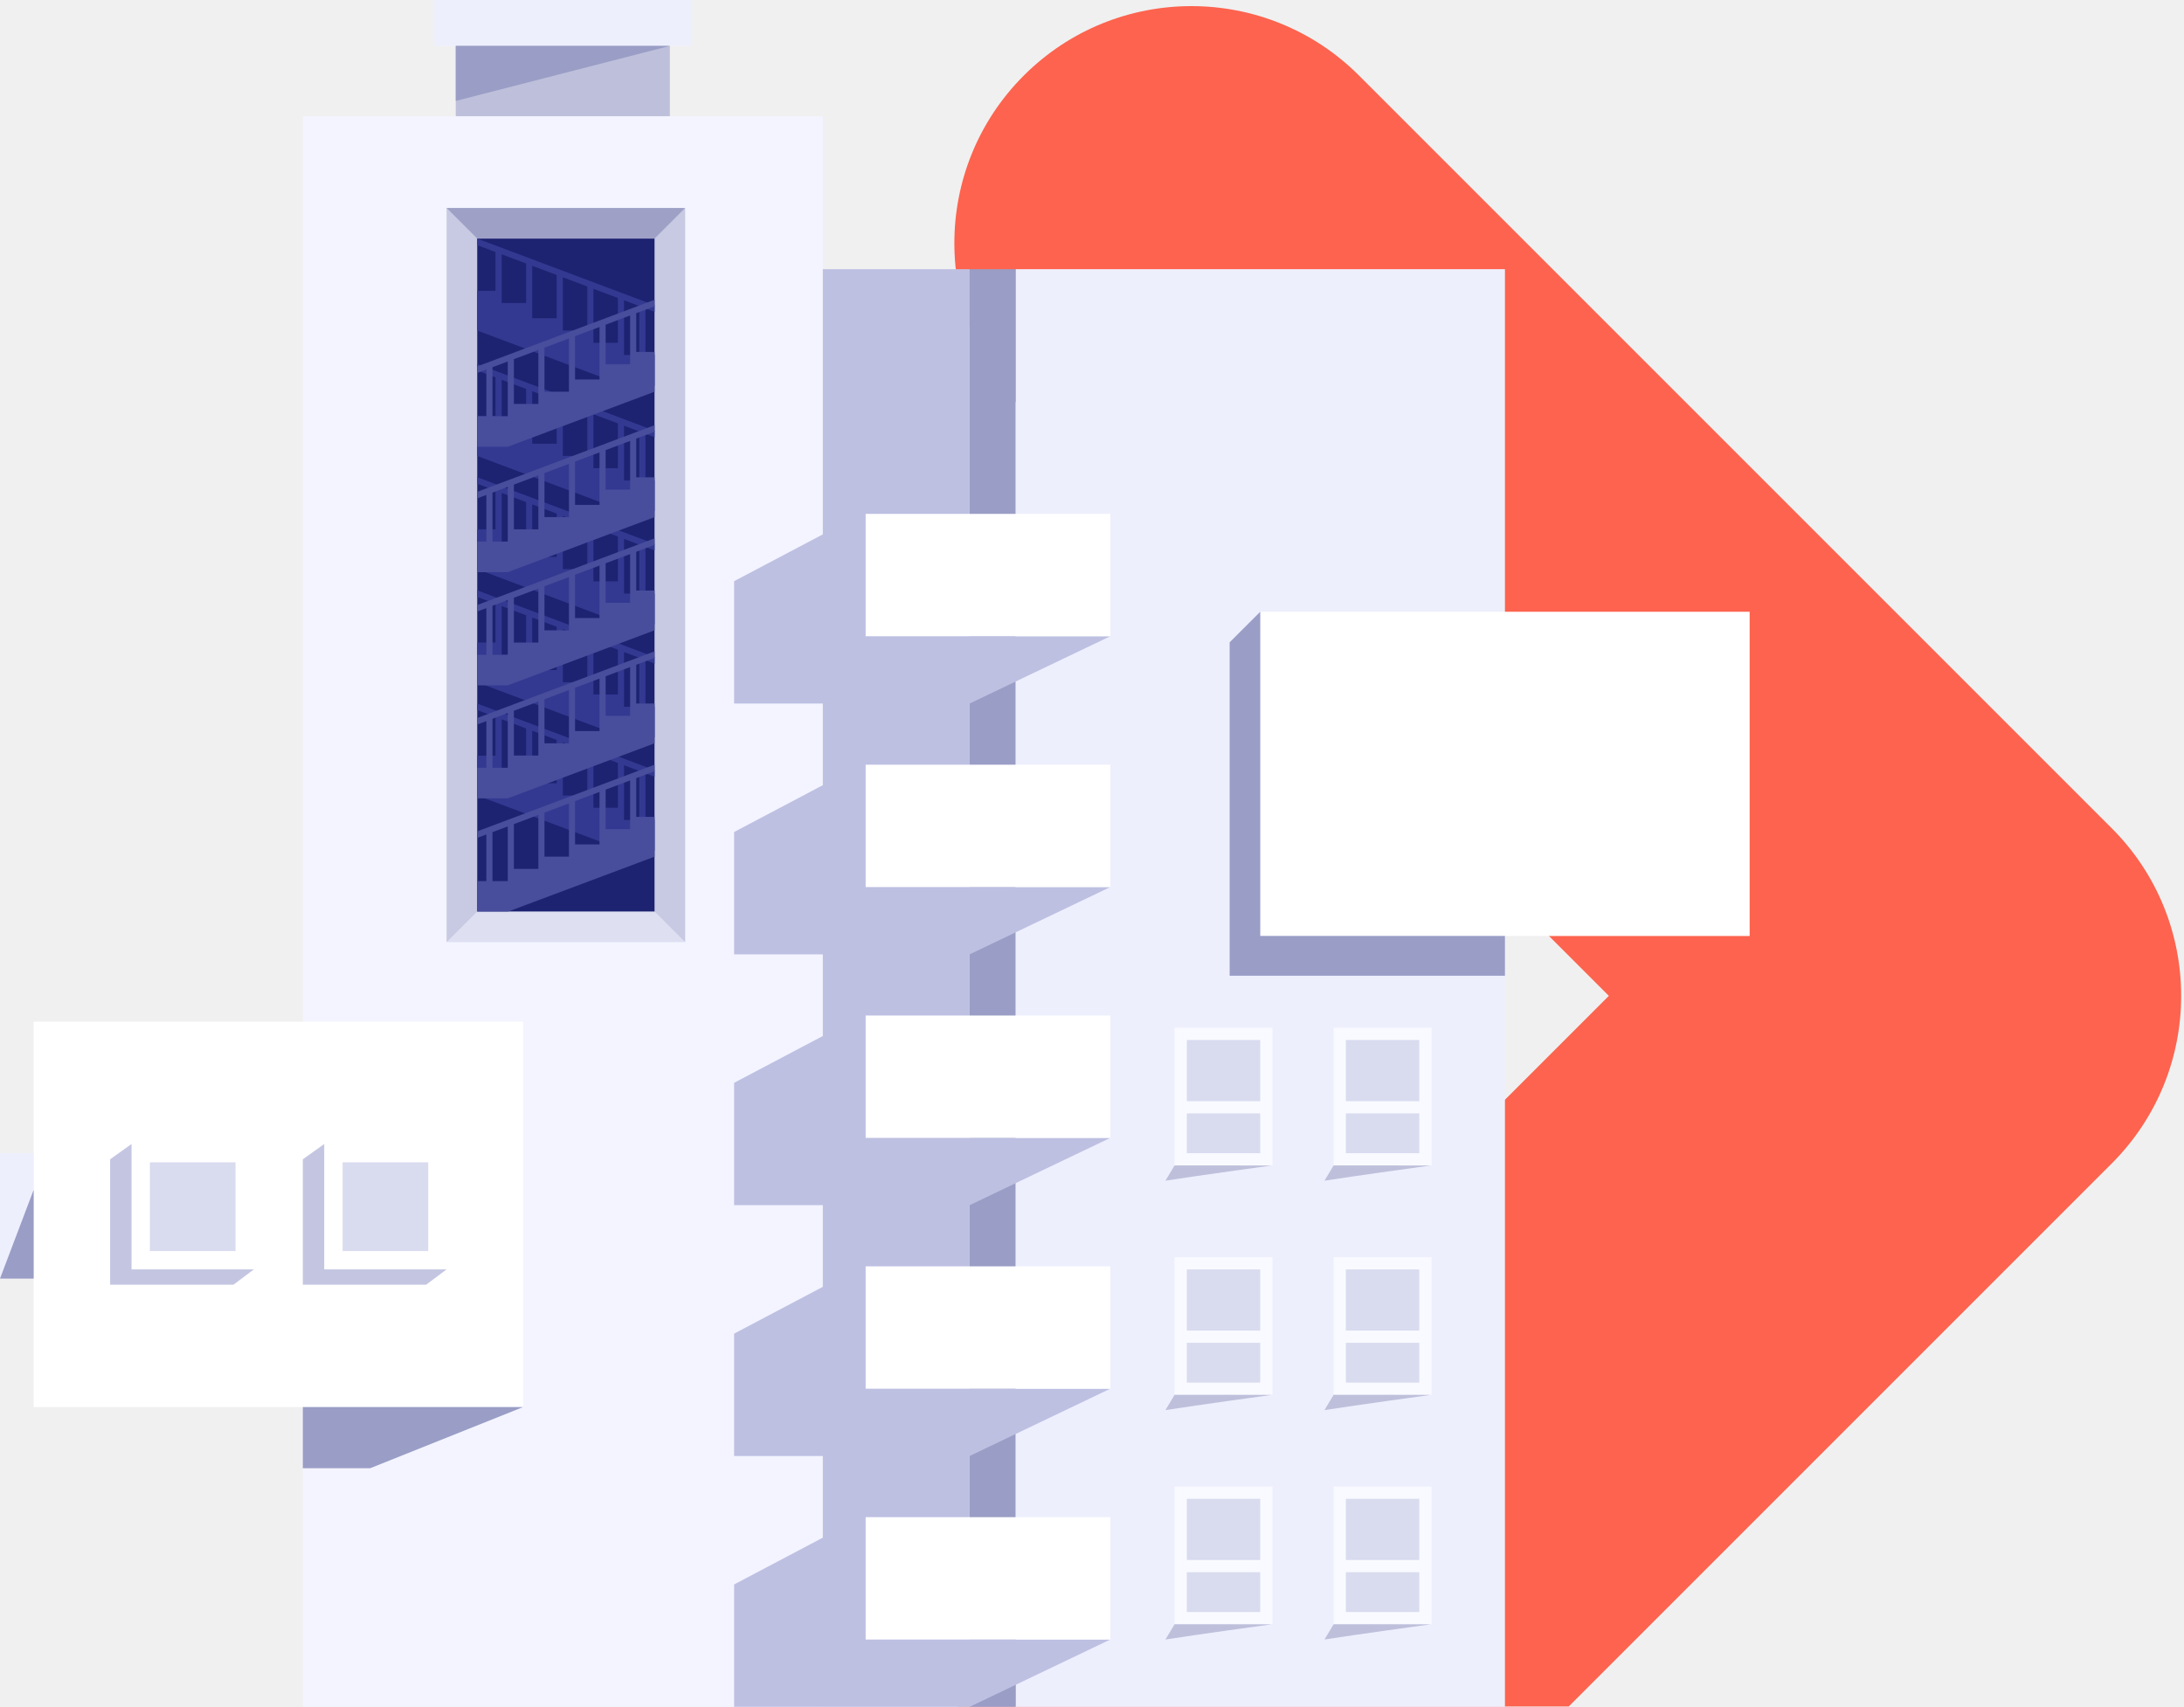
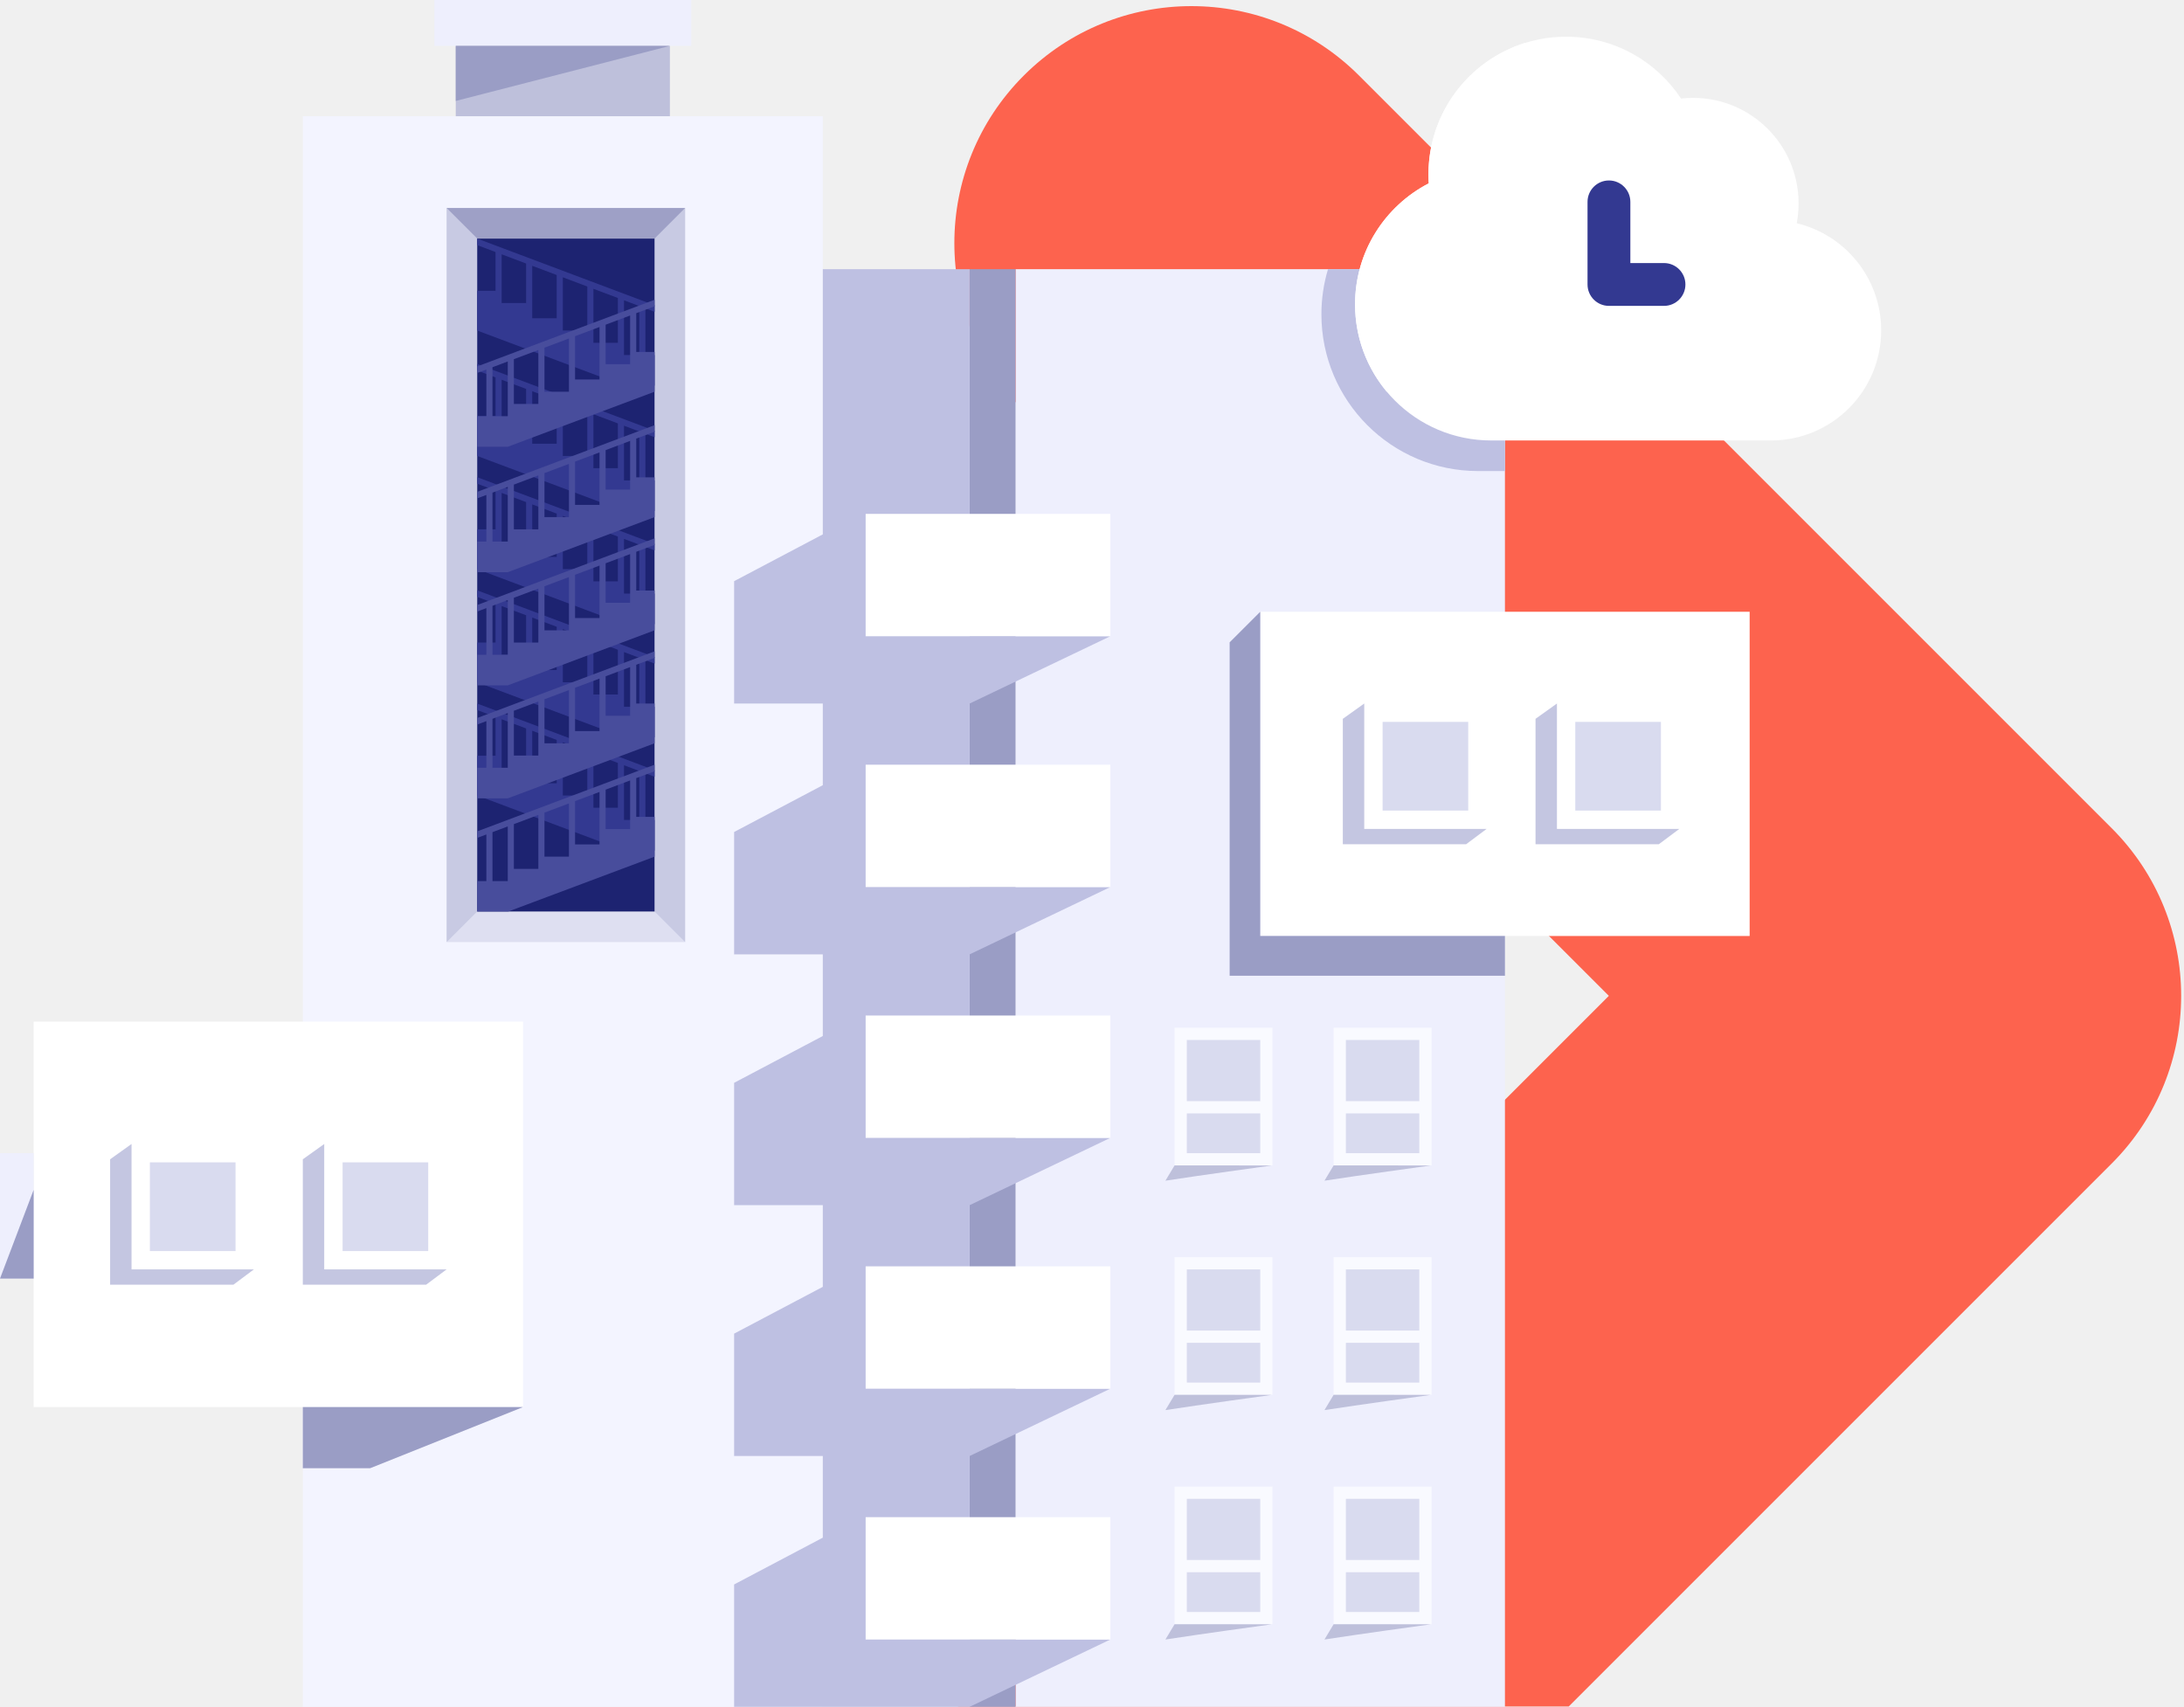
<svg xmlns="http://www.w3.org/2000/svg" width="714" height="558" viewBox="0 0 714 558" fill="none">
  <path d="M334.699 134.301C304.434 104.035 304.434 54.965 334.699 24.699C364.965 -5.566 414.035 -5.566 444.301 24.699L690.374 270.772C720.64 301.038 720.639 350.108 690.374 380.374L512.849 557.898H313.222C315.919 542.861 323.078 528.467 334.699 516.845L525.972 325.573L334.699 134.301Z" fill="#FD634E" />
  <rect x="99" y="38" width="170" height="520" fill="#F3F4FF" />
  <rect x="332" y="88" width="160" height="470" fill="#EEEFFD" />
  <rect x="317" y="88" width="15" height="470" fill="#9A9DC5" />
  <path d="M269 88H317V208H363L317 230V290H363L317 312V372H363L317 394V454H363L317 476V536H363L317 558H240V518L269 502.696V476H240V436L269 420.696V394H240V354L269 338.696V312H240V272L269 256.696V230H240V190L269 174.696V88Z" fill="#BEC0E2" />
  <path opacity="0.1" d="M146 308H224L214 298H156L146 308Z" fill="#1D2371" />
  <path opacity="0.4" d="M224 68H146L156 78H214L224 68Z" fill="#1D2371" />
  <path opacity="0.2" d="M146 68L146 308L156 298L156 78L146 68Z" fill="#1D2371" />
  <path opacity="0.2" d="M224 68L224 308L214 298L214 78L224 68Z" fill="#1D2371" />
  <rect x="156" y="78" width="58" height="220" fill="#1D2371" />
  <path d="M11 334H171V460H11V334Z" fill="white" />
  <rect y="377" width="11" height="41" fill="#EEEFFD" />
  <path d="M11 418H0L11 389V418Z" fill="#9A9DC5" />
  <path d="M99 460H171L121 480H99V460Z" fill="#9A9DC5" />
  <rect x="283" y="332" width="80" height="40" fill="white" />
  <rect x="283" y="414" width="80" height="40" fill="white" />
  <rect x="283" y="496" width="80" height="40" fill="white" />
  <rect x="283" y="250" width="80" height="40" fill="white" />
  <rect x="283" y="168" width="80" height="40" fill="white" />
  <path d="M106 374L99 379V420H139.312L146 415H106V374Z" fill="#C4C6E1" />
  <path fill-rule="evenodd" clip-rule="evenodd" d="M214 99.798L156 78V80.137L162 82.391V95.06H156V108.06L204 126.06H214V116.06H211V100.807L214 101.934V99.798ZM172 86.15L164 83.143V99.06H172V86.15ZM174 86.901L182 89.908V104.06H174V86.901ZM184 90.659L192 93.666V108.06H184V90.659ZM194 94.418L202 97.424V112.06H194V94.418ZM204 98.176L209.012 100.06H209V116.06H204V98.176Z" fill="#333991" />
  <path fill-rule="evenodd" clip-rule="evenodd" d="M156 119L214 140.798V142.934L211 141.807V157.06H214V167.06H204L156 149.06V136.06H162V123.391L156 121.137V119ZM164 124.143L172 127.15V140.06H164V124.143ZM182 130.908L174 127.901V145.06H182V130.908ZM192 134.666L184 131.66V149.06H192V134.666ZM202 138.424L194 135.418V153.06H202V138.424ZM209.012 141.06L204 139.176V157.06H209V141.06H209.012Z" fill="#333991" />
  <path fill-rule="evenodd" clip-rule="evenodd" d="M214 177.798L156 156V158.137L162 160.391V173.06H156V186.06L204 204.06H214V194.06H211V178.807L214 179.934V177.798ZM172 164.15L164 161.143V177.06H172V164.15ZM174 164.901L182 167.908V182.06H174V164.901ZM184 168.66L192 171.666V186.06H184V168.66ZM194 172.418L202 175.424V190.06H194V172.418ZM204 176.176L209.012 178.06H209V194.06H204V176.176Z" fill="#333991" />
  <path fill-rule="evenodd" clip-rule="evenodd" d="M156 193L214 214.798V216.934L211 215.807V231.06H214V241.06H204L156 223.06V210.06H162V197.391L156 195.137V193ZM164 198.143L172 201.15V214.06H164V198.143ZM182 204.908L174 201.901V219.06H182V204.908ZM192 208.666L184 205.66V223.06H192V208.666ZM202 212.424L194 209.418V227.06H202V212.424ZM209.012 215.06L204 213.176V231.06H209V215.06H209.012Z" fill="#333991" />
  <path fill-rule="evenodd" clip-rule="evenodd" d="M156 230L214 251.798V253.934L211 252.807V268.06H214V278.06H204L156 260.06V247.06H162V234.391L156 232.137V230ZM164 235.143L172 238.15V251.06H164V235.143ZM182 241.908L174 238.901V256.06H182V241.908ZM192 245.666L184 242.66V260.06H192V245.666ZM202 249.424L194 246.418V264.06H202V249.424ZM209.012 252.06L204 250.176V268.06H209V252.06H209.012Z" fill="#333991" />
  <path fill-rule="evenodd" clip-rule="evenodd" d="M156 119.798L214 98V100.137L208 102.391V115.06H214V128.06L166 146.06H156V136.06H159V120.807L156 121.934V119.798ZM198 106.15L206 103.143V119.06H198V106.15ZM196 106.901L188 109.908V124.06H196V106.901ZM186 110.66L178 113.666V128.06H186V110.66ZM176 114.418L168 117.424V132.06H176V114.418ZM166 118.176L160.988 120.06H161V136.06H166V118.176Z" fill="#484D9C" />
  <path fill-rule="evenodd" clip-rule="evenodd" d="M214 139L156 160.798V162.934L159 161.807V177.06H156V187.06H166L214 169.06V156.06H208V143.391L214 141.137V139ZM206 144.143L198 147.15V160.06H206V144.143ZM188 150.908L196 147.901V165.06H188V150.908ZM178 154.666L186 151.66V169.06H178V154.666ZM168 158.424L176 155.418V173.06H168V158.424ZM160.988 161.06L166 159.176V177.06H161V161.06H160.988Z" fill="#484D9C" />
  <path fill-rule="evenodd" clip-rule="evenodd" d="M214 176L156 197.798V199.934L159 198.807V214.06H156V224.06H166L214 206.06V193.06H208V180.391L214 178.137V176ZM206 181.143L198 184.15V197.06H206V181.143ZM188 187.908L196 184.901V202.06H188V187.908ZM178 191.666L186 188.66V206.06H178V191.666ZM168 195.424L176 192.418V210.06H168V195.424ZM160.988 198.06L166 196.176V214.06H161V198.06H160.988Z" fill="#484D9C" />
  <path fill-rule="evenodd" clip-rule="evenodd" d="M214 212.94L156 234.738V236.875L159 235.747V251H156V261H166L214 243V230H208V217.332L214 215.077V212.94ZM206 218.083L198 221.09V234H206V218.083ZM188 224.848L196 221.842V239H188V224.848ZM178 228.607L186 225.6V243H178V228.607ZM168 232.365L176 229.358V247H168V232.365ZM160.988 235L166 233.116V251H161V235H160.988Z" fill="#484D9C" />
  <path fill-rule="evenodd" clip-rule="evenodd" d="M156 271.798L214 250V252.137L208 254.391V267.06H214V280.06L166.159 298H156V288.06H159V272.807L156 273.934V271.798ZM198 258.15L206 255.143V271.06H198V258.15ZM196 258.901L188 261.908V276.06H196V258.901ZM186 262.66L178 265.666V280.06H186V262.66ZM176 266.418L168 269.424V284.06H176V266.418ZM166 270.176L160.988 272.06H161V288.06H166V270.176Z" fill="#484D9C" />
  <rect x="142" width="84" height="15" fill="#EEEFFD" />
  <rect x="149" y="15" width="70" height="23" fill="#BEC0DB" />
  <path d="M219 15H149V33L219 15Z" fill="#9A9DC5" />
  <rect x="112" y="380" width="28" height="29" fill="#D9DBEF" />
  <path d="M43 374L36 379V420H76.312L83 415H43V374Z" fill="#C4C6E1" />
  <rect x="49" y="380" width="28" height="29" fill="#D9DBEF" />
  <path d="M412 200H572V306H412V200Z" fill="white" />
  <path d="M402 210L412 200V306H492V319H402V210Z" fill="#9A9DC5" />
  <rect x="436" y="336" width="32" height="45" fill="#F9FAFF" />
  <path d="M436 381L433 386C444.225 384.261 465.186 381.372 467.758 381.028L436 381Z" fill="#BEC0DB" />
  <rect x="440" y="340" width="24" height="20" fill="#D9DBEF" />
  <rect x="440" y="364" width="24" height="13" fill="#D9DBEF" />
  <rect x="384" y="336" width="32" height="45" fill="#F9FAFF" />
  <path d="M384 381L381 386C392.225 384.261 413.186 381.372 415.758 381.028L384 381Z" fill="#BEC0DB" />
  <rect x="388" y="340" width="24" height="20" fill="#D9DBEF" />
  <rect x="388" y="364" width="24" height="13" fill="#D9DBEF" />
  <rect x="436" y="486" width="32" height="45" fill="#F9FAFF" />
  <path d="M436 531L433 536C444.225 534.261 465.186 531.372 467.758 531.028L436 531Z" fill="#BEC0DB" />
  <rect x="440" y="490" width="24" height="20" fill="#D9DBEF" />
  <rect x="440" y="514" width="24" height="13" fill="#D9DBEF" />
  <rect x="384" y="486" width="32" height="45" fill="#F9FAFF" />
  <path d="M384 531L381 536C392.225 534.261 413.186 531.372 415.758 531.028L384 531Z" fill="#BEC0DB" />
  <rect x="388" y="490" width="24" height="20" fill="#D9DBEF" />
  <rect x="388" y="514" width="24" height="13" fill="#D9DBEF" />
  <rect x="436" y="411" width="32" height="45" fill="#F9FAFF" />
  <path d="M436 456L433 461C444.225 459.261 465.186 456.372 467.758 456.028L436 456Z" fill="#BEC0DB" />
  <rect x="440" y="415" width="24" height="20" fill="#D9DBEF" />
  <rect x="440" y="439" width="24" height="13" fill="#D9DBEF" />
  <rect x="384" y="411" width="32" height="45" fill="#F9FAFF" />
  <path d="M384 456L381 461C392.225 459.261 413.186 456.372 415.758 456.028L384 456Z" fill="#BEC0DB" />
  <rect x="388" y="415" width="24" height="20" fill="#D9DBEF" />
  <rect x="388" y="439" width="24" height="13" fill="#D9DBEF" />
+   <path d="M509 230L502 235V276H542.312L549 271H509V230Z" fill="#C4C6E1" />
+   <rect x="515" y="236" width="28" height="29" fill="#D9DBEF" />
+   <path d="M446 230L439 235V276H479.312L486 271H446V230Z" fill="#C4C6E1" />
+   <rect x="452" y="236" width="28" height="29" fill="#D9DBEF" />
+   <path d="M492 88H434.156C432.754 92.673 432 97.627 432 102.758C432 131.058 454.935 154 483.227 154H492V88Z" fill="#BEC0E2" />
+   <path d="M467.095 59.944C467.032 58.971 467 57.989 467 57C467 32.147 487.147 12 512 12C527.697 12 541.518 20.037 549.57 32.221C550.859 32.075 552.171 32 553.5 32C572.554 32 588 47.446 588 66.5C588 68.716 587.791 70.883 587.392 72.983C603.226 76.764 615 91.007 615 108C615 127.882 598.882 144 579 144H487.5C462.923 144 443 124.077 443 99.5C443 82.278 452.783 67.341 467.095 59.944Z" fill="white" />
+   <path d="M467 57C467 57.989 467.032 58.971 467.095 59.944C452.783 67.341 443 82.278 443 99.5C443 110.343 446.878 120.28 453.323 128H531C550.882 128 567 111.882 567 92C567 74.852 555.011 60.505 538.958 56.883C538.986 56.258 539 55.631 539 55C539 32.582 521.007 14.366 498.675 14.005C480.328 19.685 467 36.786 467 57Z" fill="white" />
+   <path d="M526 59C522.134 59 519 62.134 519 66V93C519 96.866 522.134 100 526 100H544C547.866 100 551 96.866 551 93C551 89.134 547.866 86 544 86H533V66C533 62.134 529.866 59 526 59Z" fill="#333991" />
</svg>
